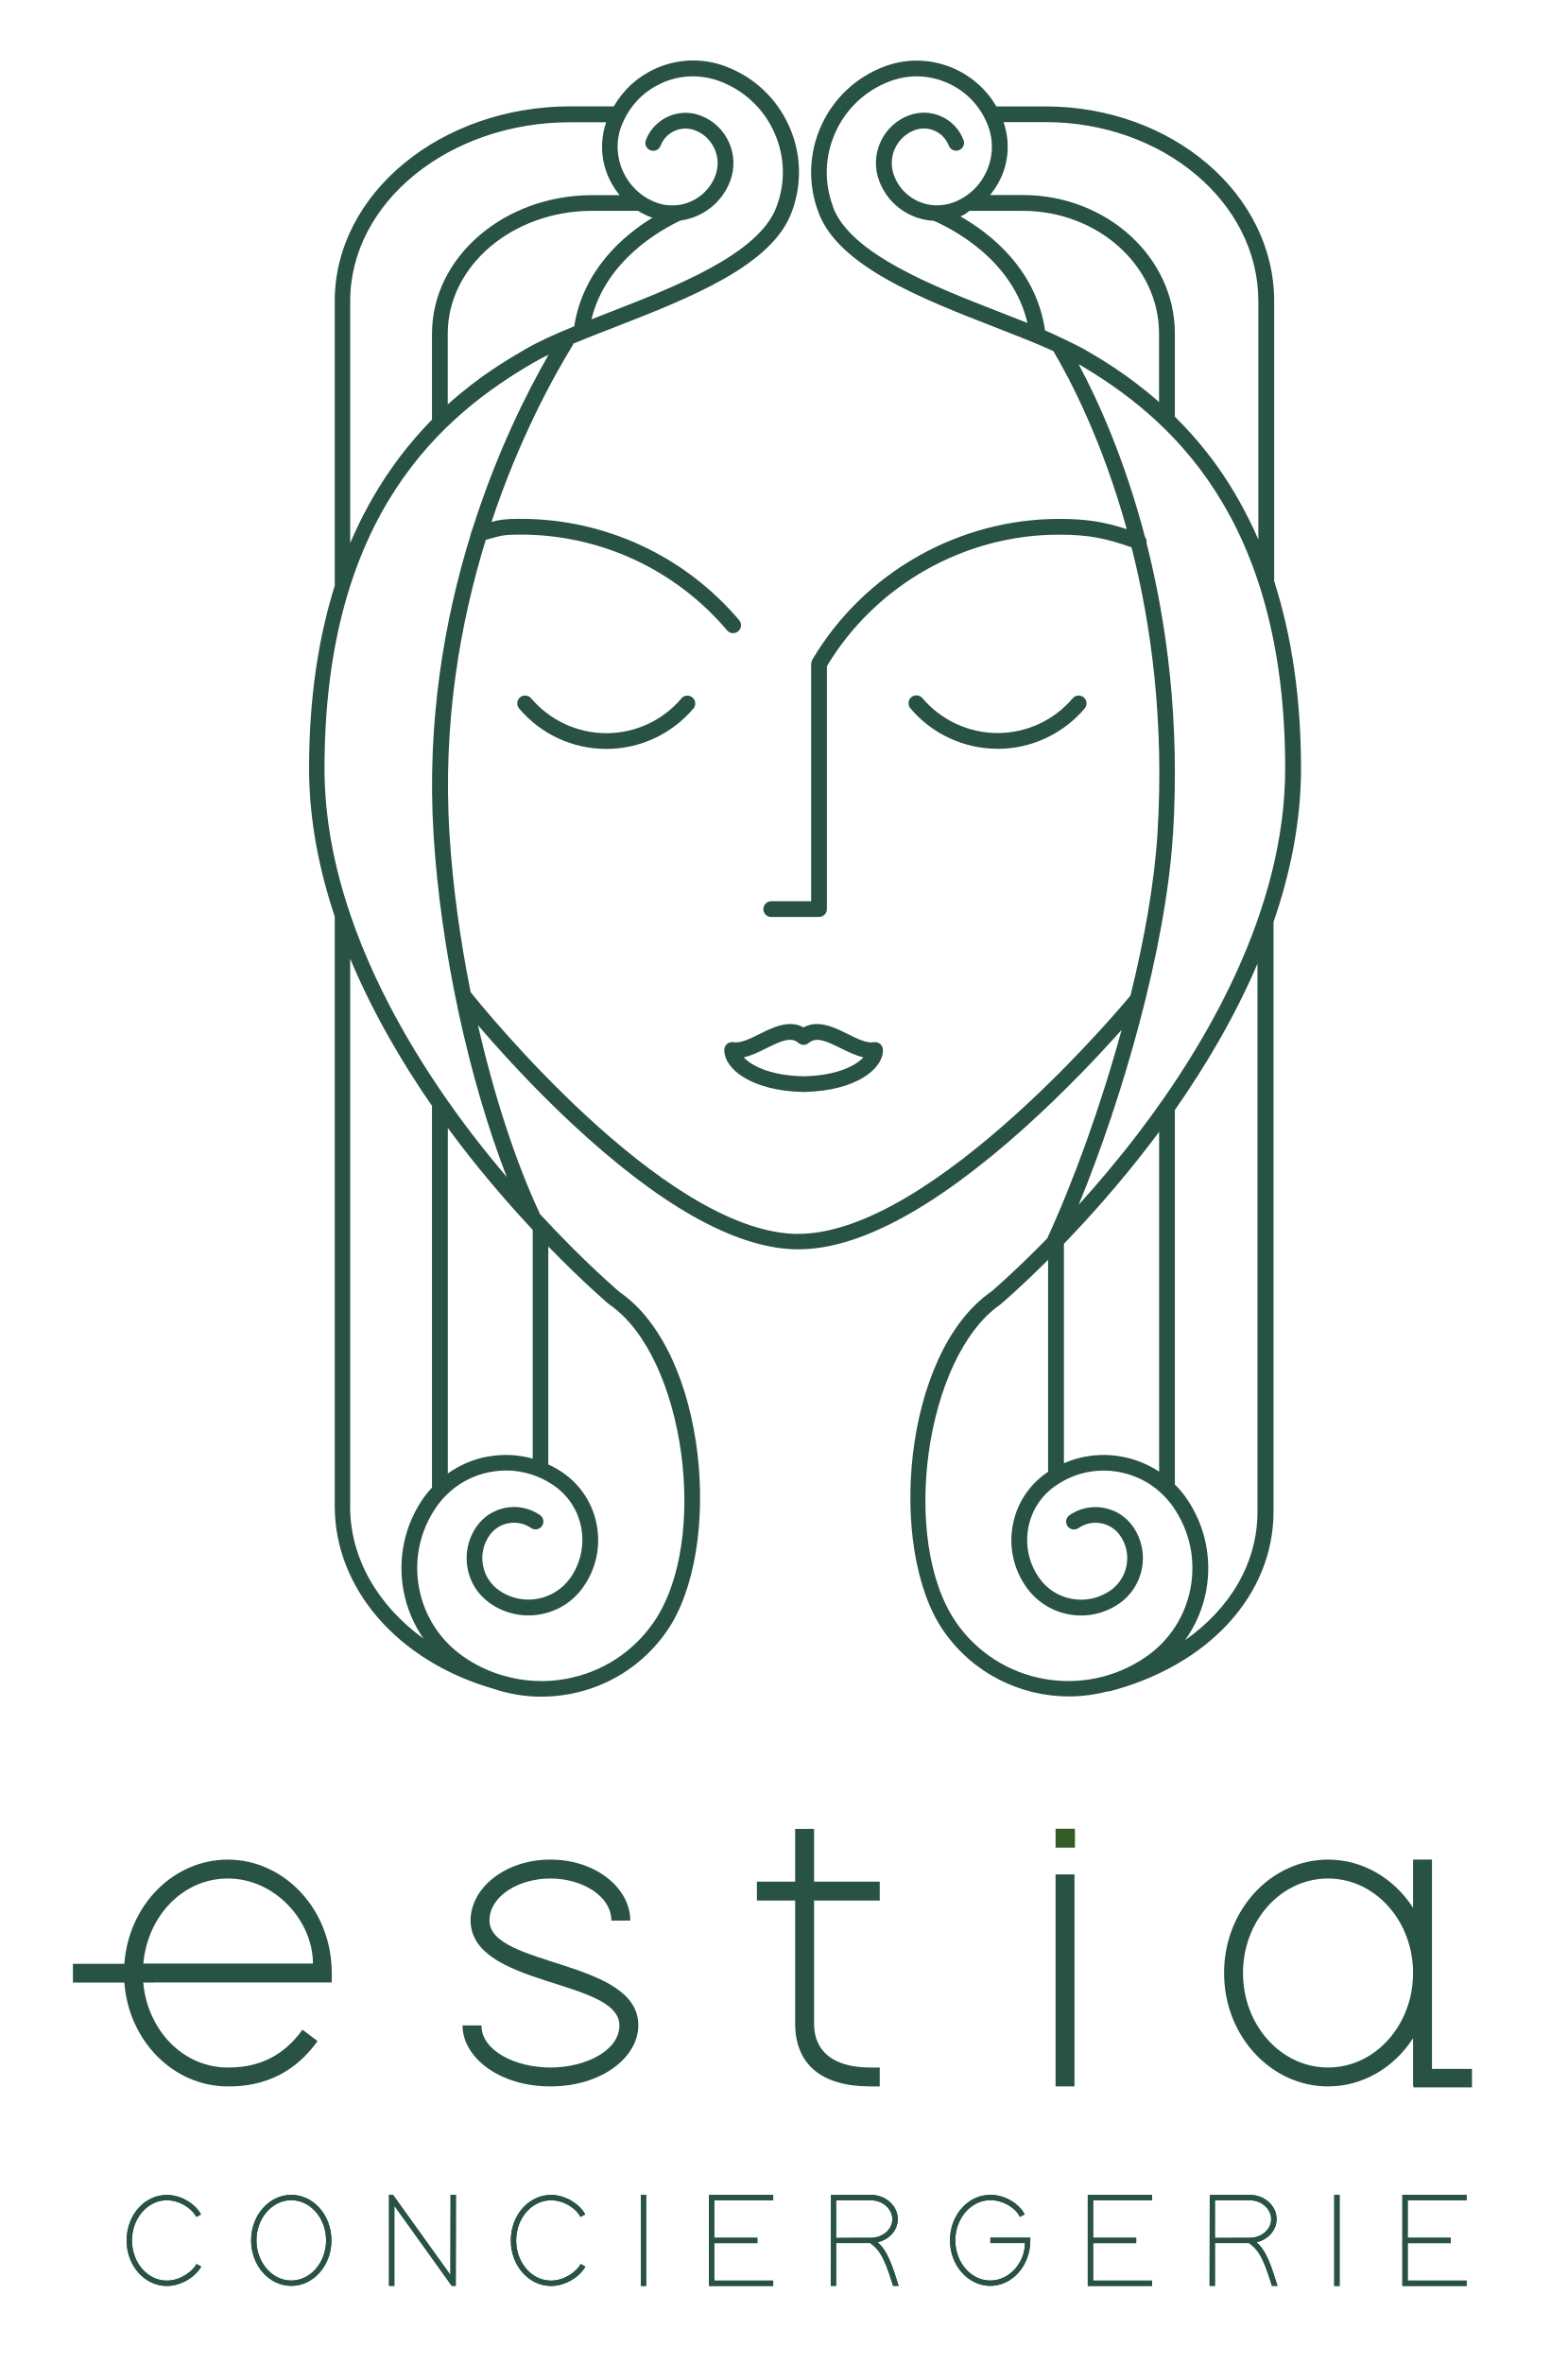
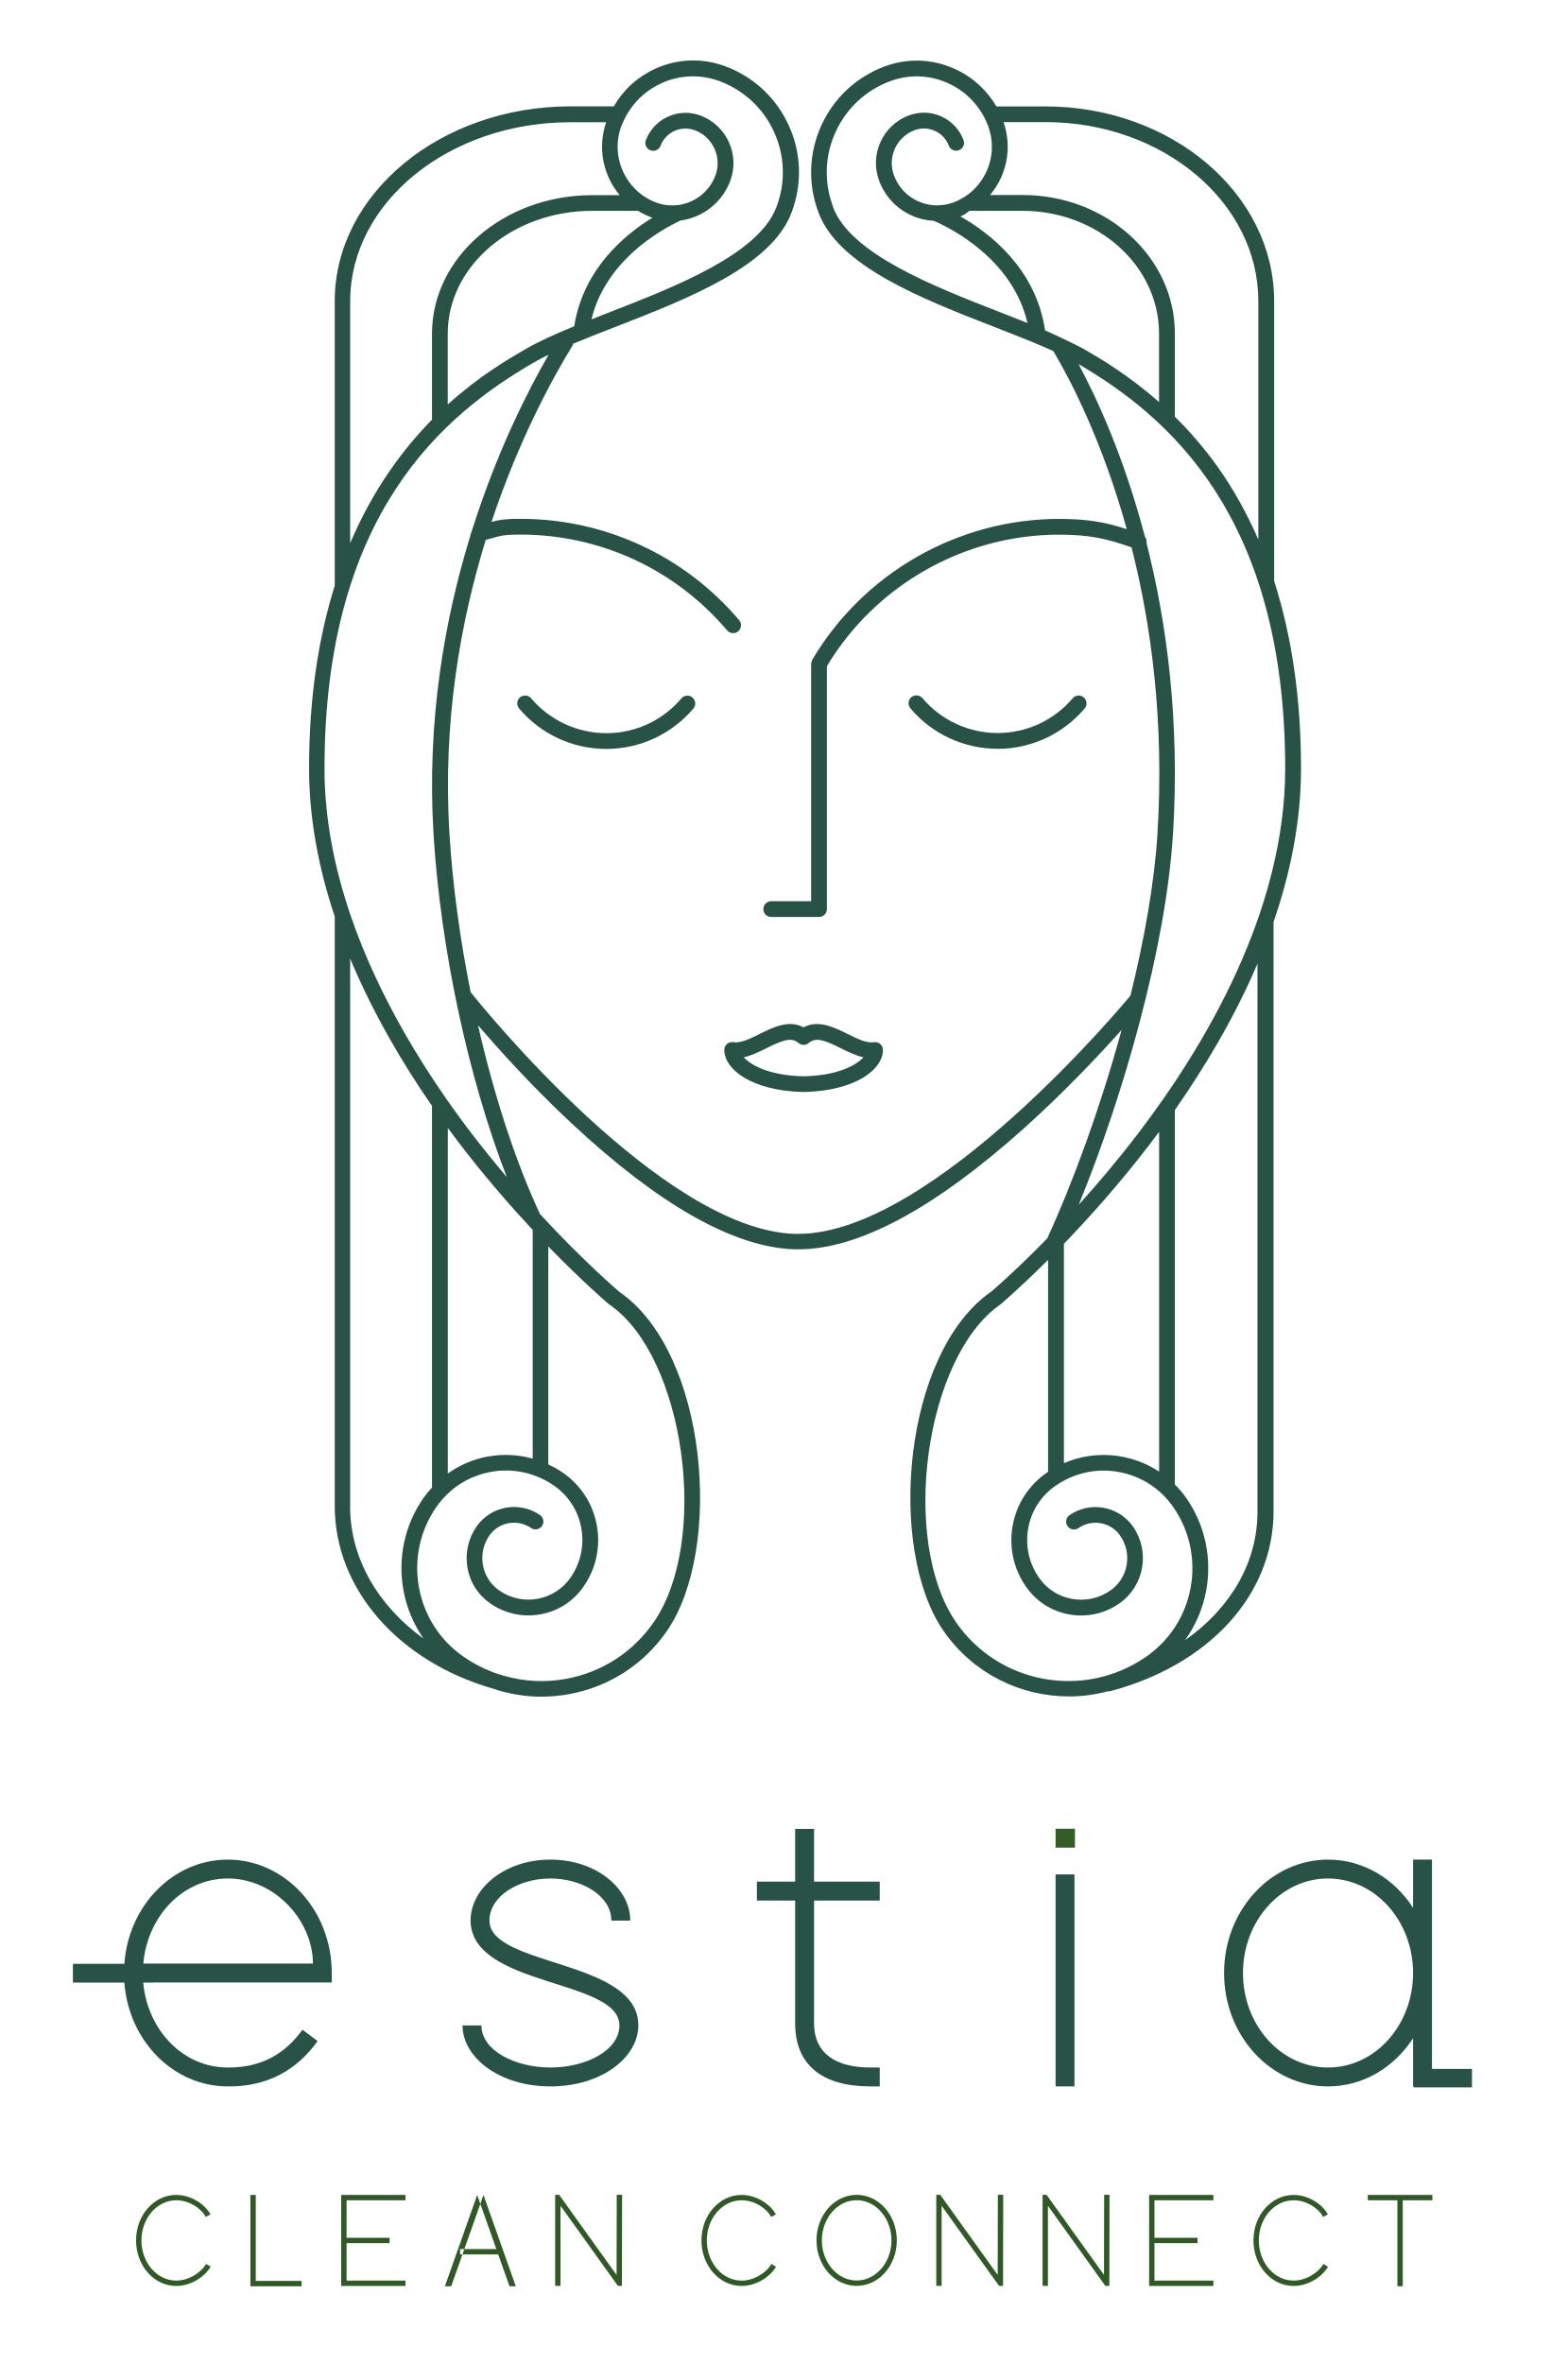
<svg xmlns="http://www.w3.org/2000/svg" id="Calque_1" data-name="Calque 1" width="70.24mm" height="105.86mm" viewBox="0 0 199.1 300.06">
  <defs>
    <style>
      .cls-1 {
        fill: none;
      }

      .cls-2 {
        fill: #315927;
      }

      .cls-3 {
        fill: none;
      }

      .cls-4 {
        fill: #275245;
      }

      .cls-5 {
        fill: #345c27;
      }
    </style>
  </defs>
-   <g>
-     <g>
-       <path class="cls-2" d="M24.97,287.49l.58.34c-.7,1.24-2.46,2.45-4.37,2.45-2.8,0-5.1-2.55-5.1-5.78s2.29-5.78,5.1-5.78c1.89,0,3.69,1.21,4.35,2.48l-.61.31c-.56-1.1-2.12-2.11-3.74-2.11-2.46,0-4.42,2.31-4.42,5.1s1.95,5.1,4.42,5.1c1.63,0,3.16-1.04,3.79-2.11Z" />
-       <path class="cls-2" d="M31.89,284.49c0-3.23,2.31-5.78,5.1-5.78s5.1,2.55,5.1,5.78-2.31,5.78-5.1,5.78-5.1-2.55-5.1-5.78ZM32.57,284.49c0,2.79,1.97,5.1,4.42,5.1s4.42-2.31,4.42-5.1-1.97-5.1-4.42-5.1-4.42,2.31-4.42,5.1Z" />
-       <path class="cls-2" d="M50.08,289.93v.34h-.68v-11.56h.51l.1.14,7.19,10.03.02-9.83v-.34h.68v.34l-.02,10.88v.34h-.51l-.1-.14-7.19-10.03v9.83Z" />
-       <path class="cls-2" d="M73.76,287.49l.58.34c-.7,1.24-2.46,2.45-4.37,2.45-2.8,0-5.1-2.55-5.1-5.78s2.29-5.78,5.1-5.78c1.89,0,3.69,1.21,4.35,2.48l-.61.31c-.56-1.1-2.12-2.11-3.74-2.11-2.46,0-4.42,2.31-4.42,5.1s1.95,5.1,4.42,5.1c1.63,0,3.16-1.04,3.79-2.11Z" />
-       <path class="cls-2" d="M81.38,279.06v-.34h.68v11.56h-.68v-11.22Z" />
-       <path class="cls-2" d="M97.85,278.72h.34v.68h-7.48v4.76h5.47v.68h-5.47v4.76h7.48v.68h-8.16v-11.56h7.82Z" />
-       <path class="cls-2" d="M111.45,284.73c.87.75,1.56,1.87,2.53,5.1l.14.44h-.71l-.07-.24c-1.12-3.67-1.8-4.44-2.84-5.2h-4.32v5.44h-.68v-.34l.02-10.86v-.34h.34l4.73-.02c1.9,0,3.42,1.39,3.42,3.08,0,1.41-1.07,2.6-2.55,2.94ZM109.5,284.16h1.1c1.48,0,2.72-1.04,2.72-2.36s-1.24-2.4-2.74-2.4h-4.4v4.78c1.11,0,2.21-.02,3.31-.02Z" />
-       <path class="cls-2" d="M125.77,284.83v-.68h5.07v.34c0,3.23-2.31,5.78-5.08,5.78s-5.12-2.55-5.12-5.78,2.31-5.78,5.12-5.78c1.92-.02,3.71,1.19,4.37,2.48l-.61.31c-.56-1.12-2.11-2.12-3.76-2.11-2.46,0-4.44,2.31-4.44,5.1s1.97,5.1,4.44,5.1,4.4-2.31,4.4-4.76h-4.39Z" />
-       <path class="cls-2" d="M145.96,278.72h.34v.68h-7.48v4.76h5.47v.68h-5.47v4.76h7.48v.68h-8.16v-11.56h7.82Z" />
-       <path class="cls-2" d="M159.56,284.73c.87.75,1.56,1.87,2.53,5.1l.14.44h-.71l-.07-.24c-1.12-3.67-1.8-4.44-2.84-5.2h-4.32v5.44h-.68v-.34l.02-10.86v-.34h.34l4.73-.02c1.9,0,3.42,1.39,3.42,3.08,0,1.41-1.07,2.6-2.55,2.94ZM157.61,284.16h1.1c1.48,0,2.72-1.04,2.72-2.36s-1.24-2.4-2.74-2.4h-4.4v4.78c1.1,0,2.21-.02,3.31-.02Z" />
-       <path class="cls-2" d="M169.44,279.06v-.34h.68v11.56h-.68v-11.22Z" />
-       <path class="cls-2" d="M185.91,278.72h.34v.68h-7.48v4.76h5.47v.68h-5.47v4.76h7.48v.68h-8.16v-11.56h7.82Z" />
+   <g class="cls-2">
+     <g transform="translate(1.2,0)">
+       <path d="M24.97,287.49l.58.34c-.7,1.24-2.46,2.45-4.37,2.45-2.8,0-5.1-2.55-5.1-5.78s2.29-5.78,5.1-5.78c1.89,0,3.69,1.21,4.35,2.48l-.61.31c-.56-1.1-2.12-2.11-3.74-2.11-2.46,0-4.42,2.31-4.42,5.1s1.95,5.1,4.42,5.1c1.63,0,3.16-1.04,3.79-2.11Z" />
    </g>
-     <g>
-       <path class="cls-4" d="M24.97,287.49l.58.34c-.7,1.24-2.46,2.45-4.37,2.45-2.8,0-5.1-2.55-5.1-5.78s2.29-5.78,5.1-5.78c1.89,0,3.69,1.21,4.35,2.48l-.61.31c-.56-1.1-2.12-2.11-3.74-2.11-2.46,0-4.42,2.31-4.42,5.1s1.95,5.1,4.42,5.1c1.63,0,3.16-1.04,3.79-2.11Z" />
-       <path class="cls-4" d="M31.89,284.49c0-3.23,2.31-5.78,5.1-5.78s5.1,2.55,5.1,5.78-2.31,5.78-5.1,5.78-5.1-2.55-5.1-5.78ZM32.57,284.49c0,2.79,1.97,5.1,4.42,5.1s4.42-2.31,4.42-5.1-1.97-5.1-4.42-5.1-4.42,2.31-4.42,5.1Z" />
-       <path class="cls-4" d="M50.08,289.93v.34h-.68v-11.56h.51l.1.14,7.19,10.03.02-9.83v-.34h.68v.34l-.02,10.88v.34h-.51l-.1-.14-7.19-10.03v9.83Z" />
-       <path class="cls-4" d="M73.76,287.49l.58.34c-.7,1.24-2.46,2.45-4.37,2.45-2.8,0-5.1-2.55-5.1-5.78s2.29-5.78,5.1-5.78c1.89,0,3.69,1.21,4.35,2.48l-.61.31c-.56-1.1-2.12-2.11-3.74-2.11-2.46,0-4.42,2.31-4.42,5.1s1.95,5.1,4.42,5.1c1.63,0,3.16-1.04,3.79-2.11Z" />
-       <path class="cls-4" d="M81.38,279.06v-.34h.68v11.56h-.68v-11.22Z" />
-       <path class="cls-4" d="M97.85,278.72h.34v.68h-7.48v4.76h5.47v.68h-5.47v4.76h7.48v.68h-8.16v-11.56h7.82Z" />
-       <path class="cls-4" d="M111.45,284.73c.87.75,1.56,1.87,2.53,5.1l.14.44h-.71l-.07-.24c-1.12-3.67-1.8-4.44-2.84-5.2h-4.32v5.44h-.68v-.34l.02-10.86v-.34h.34l4.73-.02c1.9,0,3.42,1.39,3.42,3.08,0,1.41-1.07,2.6-2.55,2.94ZM109.5,284.16h1.1c1.48,0,2.72-1.04,2.72-2.36s-1.24-2.4-2.74-2.4h-4.4v4.78c1.11,0,2.21-.02,3.31-.02Z" />
-       <path class="cls-4" d="M125.77,284.83v-.68h5.07v.34c0,3.23-2.31,5.78-5.08,5.78s-5.12-2.55-5.12-5.78,2.31-5.78,5.12-5.78c1.92-.02,3.71,1.19,4.37,2.48l-.61.31c-.56-1.12-2.11-2.12-3.76-2.11-2.46,0-4.44,2.31-4.44,5.1s1.97,5.1,4.44,5.1,4.4-2.31,4.4-4.76h-4.39Z" />
-       <path class="cls-4" d="M145.96,278.72h.34v.68h-7.48v4.76h5.47v.68h-5.47v4.76h7.48v.68h-8.16v-11.56h7.82Z" />
-       <path class="cls-4" d="M159.56,284.73c.87.75,1.56,1.87,2.53,5.1l.14.44h-.71l-.07-.24c-1.12-3.67-1.8-4.44-2.84-5.2h-4.32v5.44h-.68v-.34l.02-10.86v-.34h.34l4.73-.02c1.9,0,3.42,1.39,3.42,3.08,0,1.41-1.07,2.6-2.55,2.94ZM157.61,284.16h1.1c1.48,0,2.72-1.04,2.72-2.36s-1.24-2.4-2.74-2.4h-4.4v4.78c1.1,0,2.21-.02,3.31-.02Z" />
-       <path class="cls-4" d="M169.44,279.06v-.34h.68v11.56h-.68v-11.22Z" />
-       <path class="cls-4" d="M185.91,278.72h.34v.68h-7.48v4.76h5.47v.68h-5.47v4.76h7.48v.68h-8.16v-11.56h7.82Z" />
+     <g transform="translate(31.8,0)">
+       <path d="M0,278.72v11.6h6.5v-.68h-5.82v-10.92Z" />
+     </g>
+     <g transform="translate(-46.7,0)">
+       <path d="M97.85,278.72h.34v.68h-7.48v4.76h5.47v.68h-5.47v4.76h7.48v.68h-8.16v-11.56h7.82Z" />
+     </g>
+     <g transform="translate(56.5,0)">
+       <path d="M4.1,278.72L0,290.32L.8,290.32L4.9,278.72ZM4.9,278.72L9,290.32L8.2,290.32L4.1,278.72ZM1.93,285.6h5.14v.68h-5.14Z" />
+     </g>
+     <g transform="translate(21.1,0)">
+       <path d="M50.08,289.93v.34h-.68v-11.56h.51l.1.14,7.19,10.03.02-9.83v-.34h.68v.34l-.02,10.88v.34h-.51l-.1-.14-7.19-10.03v9.83Z" />
+     </g>
+     <g transform="translate(73.0,0)">
+       <path d="M24.97,287.49l.58.34c-.7,1.24-2.46,2.45-4.37,2.45-2.8,0-5.1-2.55-5.1-5.78s2.29-5.78,5.1-5.78c1.89,0,3.69,1.21,4.35,2.48l-.61.31c-.56-1.1-2.12-2.11-3.74-2.11-2.46,0-4.42,2.31-4.42,5.1s1.95,5.1,4.42,5.1c1.63,0,3.16-1.04,3.79-2.11Z" />
+     </g>
+     <g transform="translate(71.8,0)">
+       <path d="M31.89,284.49c0-3.23,2.31-5.78,5.1-5.78s5.1,2.55,5.1,5.78-2.31,5.78-5.1,5.78-5.1-2.55-5.1-5.78ZM32.57,284.49c0,2.79,1.97,5.1,4.42,5.1s4.42-2.31,4.42-5.1-1.97-5.1-4.42-5.1-4.42,2.31-4.42,5.1Z" />
+     </g>
+     <g transform="translate(69.5,0)">
+       <path d="M50.08,289.93v.34h-.68v-11.56h.51l.1.14,7.19,10.03.02-9.83v-.34h.68v.34l-.02,10.88v.34h-.51l-.1-.14-7.19-10.03v9.83Z" />
+     </g>
+     <g transform="translate(83.0,0)">
+       <path d="M50.08,289.93v.34h-.68v-11.56h.51l.1.14,7.19,10.03.02-9.83v-.34h.68v.34l-.02,10.88v.34h-.51l-.1-.14-7.19-10.03v9.83Z" />
+     </g>
+     <g transform="translate(55.9,0)">
+       <path d="M97.85,278.72h.34v.68h-7.48v4.76h5.47v.68h-5.47v4.76h7.48v.68h-8.16v-11.56h7.82Z" />
+     </g>
+     <g transform="translate(143.1,0)">
+       <path d="M24.97,287.49l.58.34c-.7,1.24-2.46,2.45-4.37,2.45-2.8,0-5.1-2.55-5.1-5.78s2.29-5.78,5.1-5.78c1.89,0,3.69,1.21,4.35,2.48l-.61.31c-.56-1.1-2.12-2.11-3.74-2.11-2.46,0-4.42,2.31-4.42,5.1s1.95,5.1,4.42,5.1c1.63,0,3.16-1.04,3.79-2.11Z" />
+     </g>
+     <g transform="translate(173.7,0)">
+       <path d="M0,278.72h8.2v.68h-3.76v10.92h-.68v-10.92h-3.76Z" />
    </g>
  </g>
  <g>
    <g>
      <path class="cls-4" d="M86.53,88.69c-2.38,2.81-5.86,4.41-9.53,4.41s-7.17-1.62-9.55-4.43c-.36-.42-.99-.47-1.41-.12-.42.36-.47.99-.12,1.41,2.76,3.27,6.8,5.14,11.07,5.14s8.29-1.87,11.06-5.12c.36-.42.31-1.05-.11-1.41-.42-.36-1.05-.31-1.41.11Z" />
      <path class="cls-4" d="M126.68,95.09c4.26,0,8.29-1.87,11.06-5.12.36-.42.31-1.05-.11-1.41-.42-.36-1.05-.31-1.41.11-2.38,2.81-5.86,4.41-9.53,4.41s-7.17-1.62-9.55-4.43c-.36-.42-.99-.47-1.41-.12s-.47.99-.12,1.41c2.76,3.27,6.8,5.14,11.08,5.14Z" />
      <path class="cls-4" d="M93.14,132.34c-.29-.05-.59.03-.81.22s-.35.47-.35.76c0,2.46,3.46,5.16,9.87,5.34.04,0,.07,0,.11,0h.07s.11,0,.12,0c.04,0,.07,0,.11,0,6.41-.18,9.87-2.87,9.87-5.34,0-.29-.13-.57-.36-.76-.22-.19-.52-.27-.81-.22-.9.16-2.13-.45-3.31-1.04-1.69-.84-3.75-1.86-5.6-.84-1.85-1.02-3.91,0-5.6.84-1.18.59-2.4,1.2-3.31,1.04ZM97.34,133.1c1.9-.94,3.11-1.48,4.06-.66.38.32.93.32,1.3,0,.95-.81,2.16-.28,4.06.66.95.47,1.91.95,2.89,1.16-.94,1.03-3.3,2.31-7.53,2.41-.01,0-.02,0-.04,0-.02,0-.06,0-.1,0-4.23-.1-6.59-1.38-7.53-2.41.98-.21,1.94-.69,2.89-1.16Z" />
      <path class="cls-4" d="M161.69,117.19c2.16-6.23,3.53-12.84,3.53-19.6,0-8.81-1.15-16.76-3.41-23.8v-35.55c0-13.64-13.03-24.73-29.05-24.73h-6.23c-2.82-4.85-8.82-7.11-14.24-5.06-3.59,1.36-6.43,4.03-8.01,7.53-1.55,3.45-1.69,7.28-.4,10.83h0c2.43,6.93,13.08,11.08,22.49,14.74,2.67,1.04,5.23,2.04,7.4,3.03,2.19,3.7,6.23,11.46,9.32,22.61-2.79-.9-4.99-1.3-8.6-1.3-12.8,0-24.81,6.85-31.34,17.89,0,0,0,.02,0,.02-.05.09-.08.19-.1.29,0,.03-.02.06-.02.09,0,.03-.02.06-.02.1v30.16h-5.07c-.55,0-1,.45-1,1s.45,1,1,1h6.07c.55,0,1-.45,1-1v-30.85c6.19-10.31,17.46-16.7,29.48-16.7,3.84,0,5.99.49,9.21,1.61,2.5,9.85,4.17,22.1,3.29,36.37-.39,6.25-1.66,13.38-3.43,20.56-.42.5-25.03,30.25-42.18,30.25-.15,0-.3,0-.44,0-16.9-.51-40.01-29.23-41.17-30.69-1.35-6.72-2.29-13.59-2.69-20.11-.88-14.21,1.4-26.94,4.61-37.33.32-.08.59-.16.84-.23,1.15-.32,1.58-.44,3.57-.44,10.12,0,19.69,4.43,26.24,12.17.2.23.48.35.76.35.23,0,.46-.08.65-.24.42-.36.47-.99.12-1.41-6.93-8.18-17.05-12.87-27.77-12.87-1.99,0-2.67.12-3.68.39,3.46-10.42,7.75-18.26,10.37-22.53l-.09-.06c1.68-.71,3.51-1.42,5.4-2.15,9.4-3.66,20.06-7.81,22.49-14.73h0c1.29-3.55,1.16-7.38-.4-10.83-1.58-3.5-4.42-6.17-8.01-7.53-2.92-1.11-6.1-1.01-8.94.27-2.26,1.02-4.08,2.69-5.29,4.79h-5.48c-16.52,0-29.96,11.1-29.96,24.73v36.14c-2,6.38-3.26,14.02-3.26,23.2,0,6.48,1.26,12.82,3.26,18.82v74.86c0,10.51,8.06,19.72,20.13,23.19,1.97.66,4.02,1.01,6.11,1.01,1.17,0,2.35-.11,3.52-.32,5.08-.93,9.5-3.78,12.43-8.03,7.18-10.39,5.16-35.31-6.01-43.03-.06-.05-4.44-3.75-10.15-9.94h.02c-3.12-6.68-5.83-15.08-7.86-23.95,2.54,2.97,6.78,7.7,11.84,12.42,11.14,10.41,20.68,15.81,28.37,16.04.17,0,.33,0,.5,0,7.62,0,17.25-5.17,28.63-15.37,5.26-4.72,9.72-9.49,12.4-12.5-2.67,9.77-6.14,19.3-9.46,26.5-4.16,4.26-7.07,6.72-7.08,6.73-11.25,7.77-13.27,32.69-6.09,43.08,3.75,5.43,9.8,8.34,15.94,8.34,1.68,0,3.36-.23,5.01-.67v.06c12.74-3.29,20.97-12.28,20.97-22.89v-74.77ZM81.02,26.77c.5.31,1.03.57,1.6.79.08.03.16.05.24.08-3.7,2.26-8.8,6.62-9.94,13.79-2.33.95-4.44,1.89-6.1,2.85-2.23,1.29-5.96,3.46-9.96,7.08v-9c0-8.59,8.23-15.59,18.34-15.59h5.82ZM84.02,10.55c2.36-1.06,4.99-1.14,7.41-.23,3.09,1.17,5.54,3.47,6.89,6.48,1.36,3.01,1.46,6.37.29,9.46h0c-2.22,6-12.78,10.11-21.28,13.42-.75.29-1.49.58-2.22.87,1.81-7.44,8.67-11.31,11.31-12.55,2.76-.37,5.24-2.21,6.3-4.99.61-1.62.56-3.38-.15-4.95s-1.99-2.78-3.61-3.39c-2.77-1.05-5.88.35-6.94,3.12-.2.52.06,1.09.58,1.29.51.2,1.09-.06,1.29-.58.66-1.74,2.61-2.62,4.36-1.96,1.12.42,2,1.26,2.49,2.35.49,1.09.53,2.3.1,3.42-.7,1.84-2.22,3.11-3.99,3.58,0,0-.44.13-.98.17-.84.07-1.71-.03-2.56-.35-3.89-1.48-5.86-5.84-4.39-9.74.06-.15.13-.29.19-.44h.02v-.04c.97-2.19,2.67-3.93,4.87-4.92ZM44.47,38.25c0-12.54,12.54-22.73,27.96-22.73h4.55c-1.13,3.27-.38,6.76,1.72,9.26h-3.5c-11.21,0-20.34,7.89-20.34,17.59v10.92c-3.71,3.77-7.48,8.84-10.39,15.68v-30.71ZM44.47,191.28v-69.55c2.9,6.94,6.65,13.3,10.39,18.7v48.46c-.39.43-.76.87-1.1,1.35-2.38,3.44-3.27,7.61-2.52,11.73.41,2.23,1.29,4.29,2.54,6.1-5.8-4.19-9.32-10.22-9.32-16.79ZM61.96,184.95c-1.87.34-3.59,1.09-5.09,2.16v-43.88c.49.66.97,1.31,1.45,1.94,3.23,4.22,6.46,7.93,9.33,11.01v29.04c-1.83-.51-3.77-.61-5.69-.26ZM77.44,165.69c9.51,6.57,12.75,29.92,5.58,40.3-2.63,3.81-6.59,6.37-11.15,7.2-2.66.49-5.33.33-7.86-.39h0c-.26-.07-.5-.15-.76-.23-1.53-.51-3-1.24-4.36-2.18-3-2.07-5.02-5.2-5.68-8.79-.66-3.59.12-7.23,2.2-10.23,1.63-2.36,4.08-3.94,6.9-4.46,2.82-.52,5.67.1,8.03,1.73,1.84,1.27,3.08,3.19,3.48,5.39.4,2.2-.08,4.43-1.35,6.28-.99,1.43-2.48,2.39-4.19,2.71-1.71.31-3.44-.06-4.87-1.05-1.1-.76-1.84-1.9-2.08-3.22-.24-1.32.05-2.65.81-3.75,1.19-1.73,3.57-2.16,5.3-.97.45.31,1.08.2,1.39-.25s.2-1.08-.25-1.39c-2.63-1.82-6.26-1.16-8.08,1.48-1.06,1.54-1.46,3.4-1.13,5.25s1.37,3.44,2.91,4.5c1.87,1.29,4.13,1.78,6.37,1.37,2.24-.41,4.18-1.66,5.47-3.54,1.58-2.28,2.17-5.04,1.67-7.77-.5-2.73-2.03-5.1-4.32-6.68-.59-.41-1.21-.75-1.84-1.04v-27.68c4.49,4.62,7.69,7.33,7.79,7.41ZM59.88,143.92c-5.52-7.23-11.72-16.96-15.41-27.83v-.07h-.02c-1.99-5.88-3.24-12.1-3.24-18.43,0-32.42,15.19-44.96,26.61-51.58.56-.32,1.19-.65,1.85-.97-2.78,4.83-6.55,12.35-9.6,21.91-.17.46-.38,1.12-.36,1.15-3.25,10.56-5.54,23.48-4.65,37.89.9,14.6,4.45,30.97,9.3,43.48-1.47-1.74-2.98-3.59-4.49-5.56ZM159.8,38.25v30.26c-1.44-3.31-3.15-6.39-5.16-9.22-1.75-2.46-3.6-4.56-5.44-6.38v-10.56c0-9.7-8.67-17.59-19.33-17.59h-4.14c.56-.67,1.03-1.41,1.4-2.22,1.01-2.24,1.11-4.73.31-7.04h5.31c14.92,0,27.05,10.2,27.05,22.73ZM132.71,41.93c-1.15-7.81-7-12.32-10.74-14.45.71-.29,1.13-.71,1.13-.71h6.76c9.56,0,17.33,6.99,17.33,15.59v8.69c-3.96-3.49-7.6-5.61-9.6-6.76-.74-.43-4.18-2.05-4.89-2.35ZM105.8,26.27h0c-1.17-3.09-1.07-6.45.29-9.46,1.36-3.01,3.8-5.31,6.89-6.48,2.42-.92,5.05-.84,7.41.23,2.36,1.06,4.16,2.98,5.08,5.4.71,1.89.65,3.94-.18,5.78-.83,1.84-2.32,3.25-4.21,3.96-.67.25-1.37.37-2.07.37-.14.03-.26,0-.26,0-.73-.03-1.46-.2-2.15-.51-1.42-.64-2.51-1.8-3.06-3.26-.42-1.12-.39-2.33.1-3.42.49-1.09,1.38-1.92,2.49-2.35,1.74-.66,3.7.22,4.36,1.96.2.52.77.78,1.29.58.52-.2.78-.77.58-1.29-.51-1.34-1.51-2.41-2.82-3-1.31-.59-2.77-.63-4.12-.13-1.62.61-2.9,1.82-3.61,3.39-.71,1.58-.76,3.34-.15,4.95.74,1.96,2.2,3.51,4.11,4.37.9.41,1.86.63,2.82.68,2.07.89,10.01,4.82,11.89,12.97-1.11-.44-2.26-.89-3.43-1.35-8.5-3.31-19.07-7.42-21.28-13.41ZM148.96,106c.9-14.53-.81-27.01-3.36-37.05.05-.29-.02-.57-.2-.79-2.6-9.92-5.99-17.37-8.43-21.93,11.38,6.67,26.24,19.29,26.24,51.36,0,18.07-10.15,35.17-18.67,46.33-2.58,3.38-5.15,6.41-7.55,9.06,5.62-13.69,11.07-32.62,11.96-46.98ZM147.2,186.87c-3.55-2.34-8.11-2.8-12.09-1.07v-27.86c3.25-3.37,7.13-7.7,11-12.77.36-.47.72-.96,1.09-1.45v43.15ZM121.41,205.99c-7.17-10.38-3.94-33.73,5.65-40.36.05-.04,2.46-2.08,6.04-5.65v26.92c-.06.04-.11.07-.17.11-2.28,1.58-3.82,3.95-4.32,6.68-.5,2.73.09,5.49,1.67,7.77,1.29,1.87,3.24,3.13,5.47,3.54,2.24.41,4.5-.08,6.37-1.37,3.18-2.2,3.98-6.57,1.78-9.75-.88-1.28-2.21-2.13-3.73-2.41-1.52-.28-3.07.05-4.35.93-.45.31-.57.94-.25,1.39.31.46.94.57,1.39.25,1.73-1.2,4.11-.76,5.3.97.76,1.1,1.05,2.43.81,3.75-.24,1.32-.98,2.46-2.08,3.22-1.43.99-3.17,1.36-4.87,1.05-1.71-.31-3.2-1.27-4.19-2.71-1.27-1.84-1.75-4.07-1.35-6.28.4-2.21,1.64-4.12,3.49-5.39,2.36-1.63,5.21-2.25,8.03-1.73,2.82.52,5.27,2.1,6.9,4.46,2.08,3,2.86,6.64,2.2,10.23-.66,3.59-2.67,6.71-5.68,8.79-7.87,5.43-18.69,3.46-24.12-4.41ZM150.49,208.28c1.33-1.86,2.26-3.99,2.69-6.31.75-4.12-.14-8.28-2.52-11.73-.44-.63-.93-1.21-1.46-1.73v-47.56c3.74-5.35,7.54-11.66,10.49-18.58v69.59c0,6.46-3.42,12.26-9.2,16.32Z" />
    </g>
    <path class="cls-4" d="M28.94,236.14c-6.9,0-12.6,5.75-13.15,13.23h-6.53v2.39h6.53c.57,7.45,6.26,13.18,13.14,13.18,6.24.06,9.6-3.24,11.4-5.76l-1.92-1.44c-1.56,2.16-4.32,4.86-9.48,4.8-5.69,0-10.19-4.73-10.74-10.78h1.36v-.02h22.58v-1.2c0-8.04-6-14.4-13.2-14.4ZM18.2,249.34c.54-6.06,5.04-10.8,10.74-10.8,6,0,10.8,5.4,10.8,10.8h-21.54Z" />
    <path class="cls-4" d="M62.16,243.88c0-3.12,3.72-5.34,7.74-5.34s7.74,2.22,7.74,5.34h2.4c0-4.08-4.32-7.74-10.14-7.74s-10.14,3.66-10.14,7.74c.06,8.46,18.9,7.38,18.9,13.32,0,3.18-4.26,5.34-8.76,5.34s-8.76-2.16-8.76-5.34h-2.4c0,4.02,4.62,7.74,11.16,7.74s11.16-3.72,11.16-7.74c.06-8.4-18.9-7.44-18.9-13.32Z" />
    <path class="cls-4" d="M103.38,238.94v-6.7h-2.4v6.7h-4.86v2.4h4.86v15.74c.06,4.98,3.24,7.86,9.54,7.86h1.2v-2.4h-1.2c-4.38,0-7.08-1.8-7.14-5.46v-15.74h8.34v-2.4h-8.34Z" />
    <polygon class="cls-5" points="135.25 232.22 134.05 232.22 134.05 234.62 135.25 234.62 135.31 234.62 136.51 234.62 136.51 232.22 135.31 232.22 135.25 232.22" />
    <polygon class="cls-4" points="134.05 243.46 134.05 263.5 134.05 264.94 136.45 264.94 136.45 263.5 136.45 243.46 136.45 238.02 134.05 238.02 134.05 243.46" />
    <path class="cls-4" d="M181.85,262.72v-26.58h-2.4v6.12c-2.4-3.72-6.36-6.12-10.8-6.12-7.2,0-13.2,6.36-13.2,14.4s6,14.4,13.2,14.4c4.44,0,8.4-2.4,10.8-6.12v6.12h.07v.12h7.41v-2.34h-5.07ZM168.65,262.54c-6,0-10.8-5.4-10.8-12s4.8-12,10.8-12,10.8,5.4,10.8,12-4.8,12-10.8,12Z" />
  </g>
  <g>
    <path class="cls-1" d="M102.76,171.66c.89-1.29,2.25-2.23,3.84-2.54-.43-1.73-1.98-3.02-3.84-3.02s-3.41,1.29-3.84,3.02c1.59.32,2.95,1.25,3.84,2.54Z" />
    <path class="cls-3" d="M108.7,169.58l-.36-.06-.06-.36c-.44-2.73-2.77-4.7-5.52-4.7s-5.08,1.98-5.52,4.7l-.06.36-.36.06c-2.73.44-4.7,2.77-4.7,5.52s1.98,5.08,4.7,5.52l.36.06.06.36c.34,2.08,1.86,3.83,3.87,4.45l.76.23-.54.58c-.34.37-.52.83-.52,1.32,0,.57.26,1.11.7,1.49l.45.38-.45.38c-.45.38-.7.92-.7,1.49,0,.7.39,1.35,1.01,1.7l.26.14v16.06h-2.45c-.48,0-.88.34-.88.75s.39.75.88.75h2.45v2.21h-3.39c-.85,0-1.54.69-1.54,1.54s.69,1.54,1.54,1.54h4.76v-22.85l.26-.14c.63-.35,1.01-1,1.01-1.7,0-.57-.26-1.11-.7-1.49l-.45-.38.45-.38c.45-.38.7-.92.7-1.49,0-.48-.19-.95-.52-1.32l-.54-.58.76-.23c2.01-.62,3.53-2.37,3.87-4.45l.06-.36.36-.06c2.72-.44,4.7-2.77,4.7-5.52s-1.98-5.08-4.7-5.52ZM98.44,169c.5-2,2.27-3.4,4.33-3.4s3.83,1.4,4.33,3.4l.13.51-.51.1c-1.44.29-2.69,1.12-3.53,2.33l-.41.6-.41-.6c-.84-1.22-2.09-2.05-3.53-2.33l-.51-.1.13-.51ZM107.31,170.56l-.35.98c-.45,1.28-1.45,2.28-2.73,2.73l-.98.35.35-.98c.45-1.28,1.45-2.28,2.73-2.73l.98-.35ZM99.2,170.91c1.28.45,2.27,1.45,2.73,2.73l.35.98-.98-.35c-1.28-.45-2.27-1.45-2.73-2.73l-.35-.98.98.35ZM97.16,179.56l-.51-.13c-2-.5-3.4-2.27-3.4-4.33s1.4-3.83,3.4-4.33l.51-.13.1.51c.29,1.44,1.12,2.69,2.33,3.53l.6.41-.6.41c-1.22.84-2.05,2.09-2.33,3.53l-.1.51ZM98.56,178.67c.45-1.28,1.44-2.27,2.73-2.73l.98-.35-.35.98c-.45,1.28-1.44,2.27-2.73,2.73l-.98.35.35-.98ZM107.09,181.21c-.5,2-2.27,3.4-4.33,3.4s-3.83-1.4-4.33-3.4l-.13-.51.51-.1c1.44-.29,2.69-1.12,3.53-2.33l.41-.6.41.6c.84,1.22,2.09,2.05,3.53,2.33l.51.1-.13.51ZM106.32,179.31c-1.28-.45-2.28-1.44-2.73-2.73l-.35-.98.98.35c1.28.45,2.28,1.45,2.73,2.73l.35.98-.98-.35ZM108.87,179.43l-.51.13-.1-.51c-.29-1.44-1.12-2.69-2.33-3.53l-.6-.41.6-.41c1.22-.84,2.05-2.09,2.33-3.53l.1-.51.51.13c2,.5,3.4,2.27,3.4,4.33s-1.4,3.83-3.4,4.33Z" />
  </g>
</svg>
